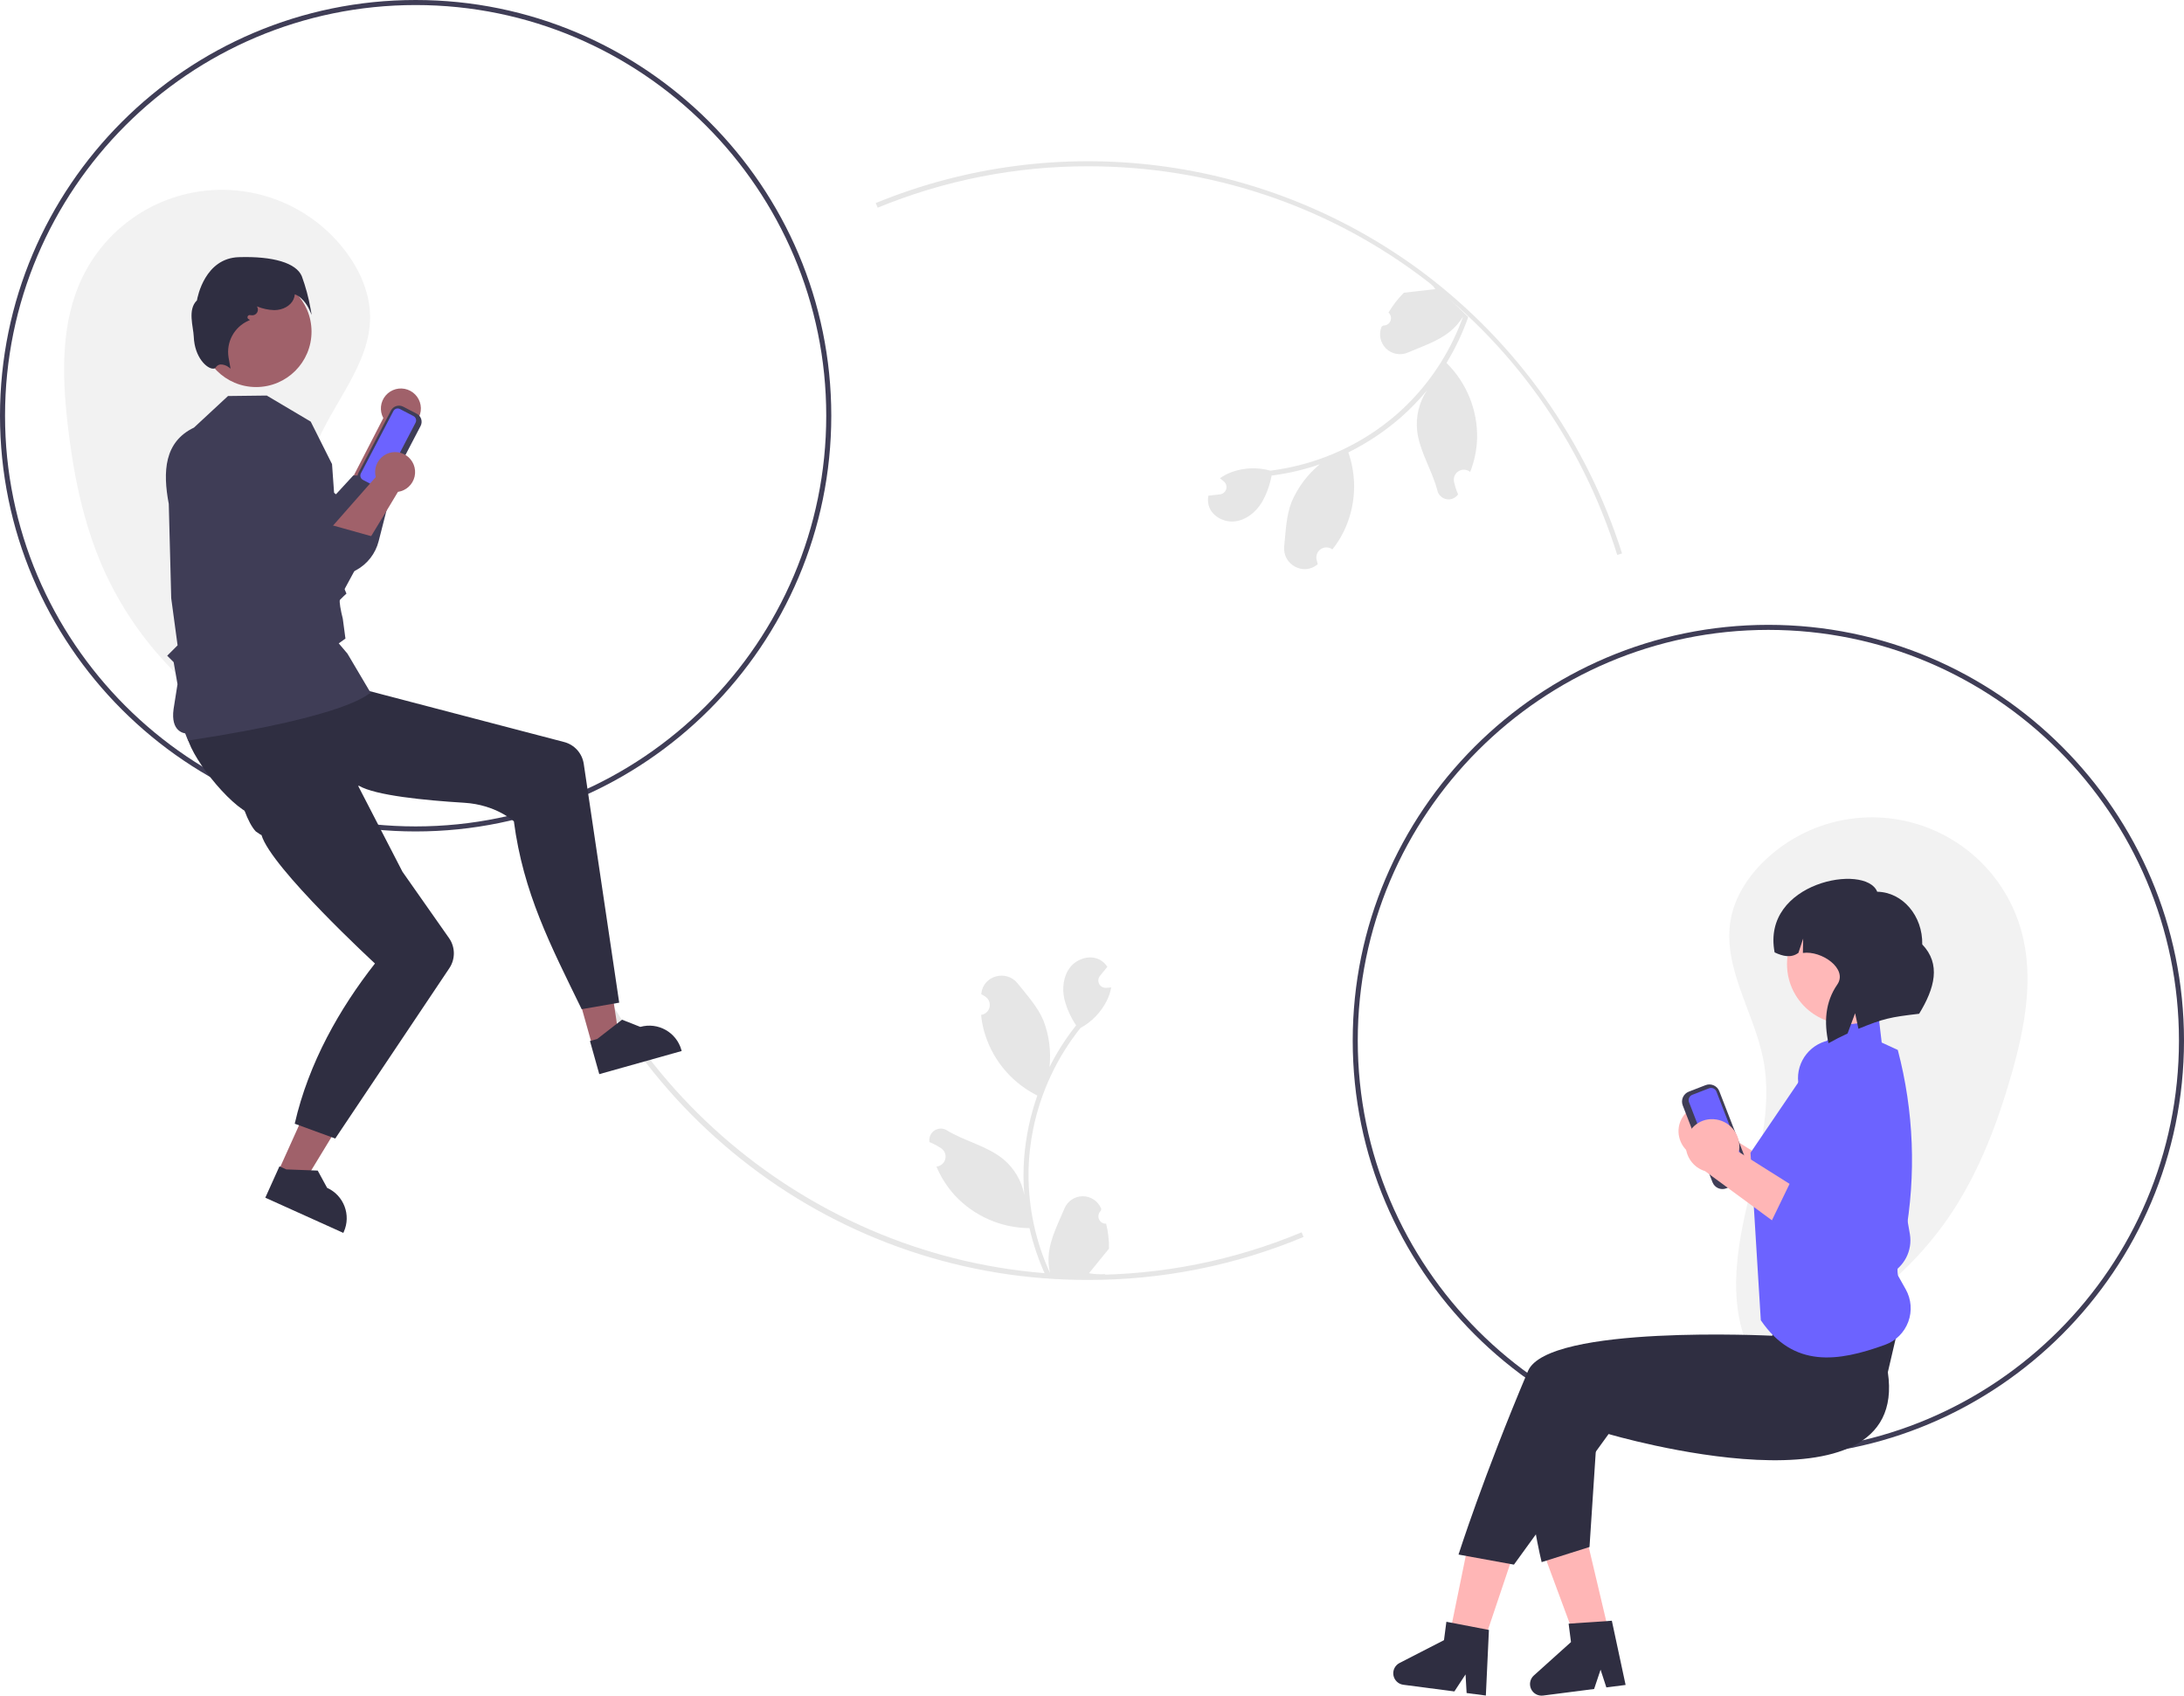
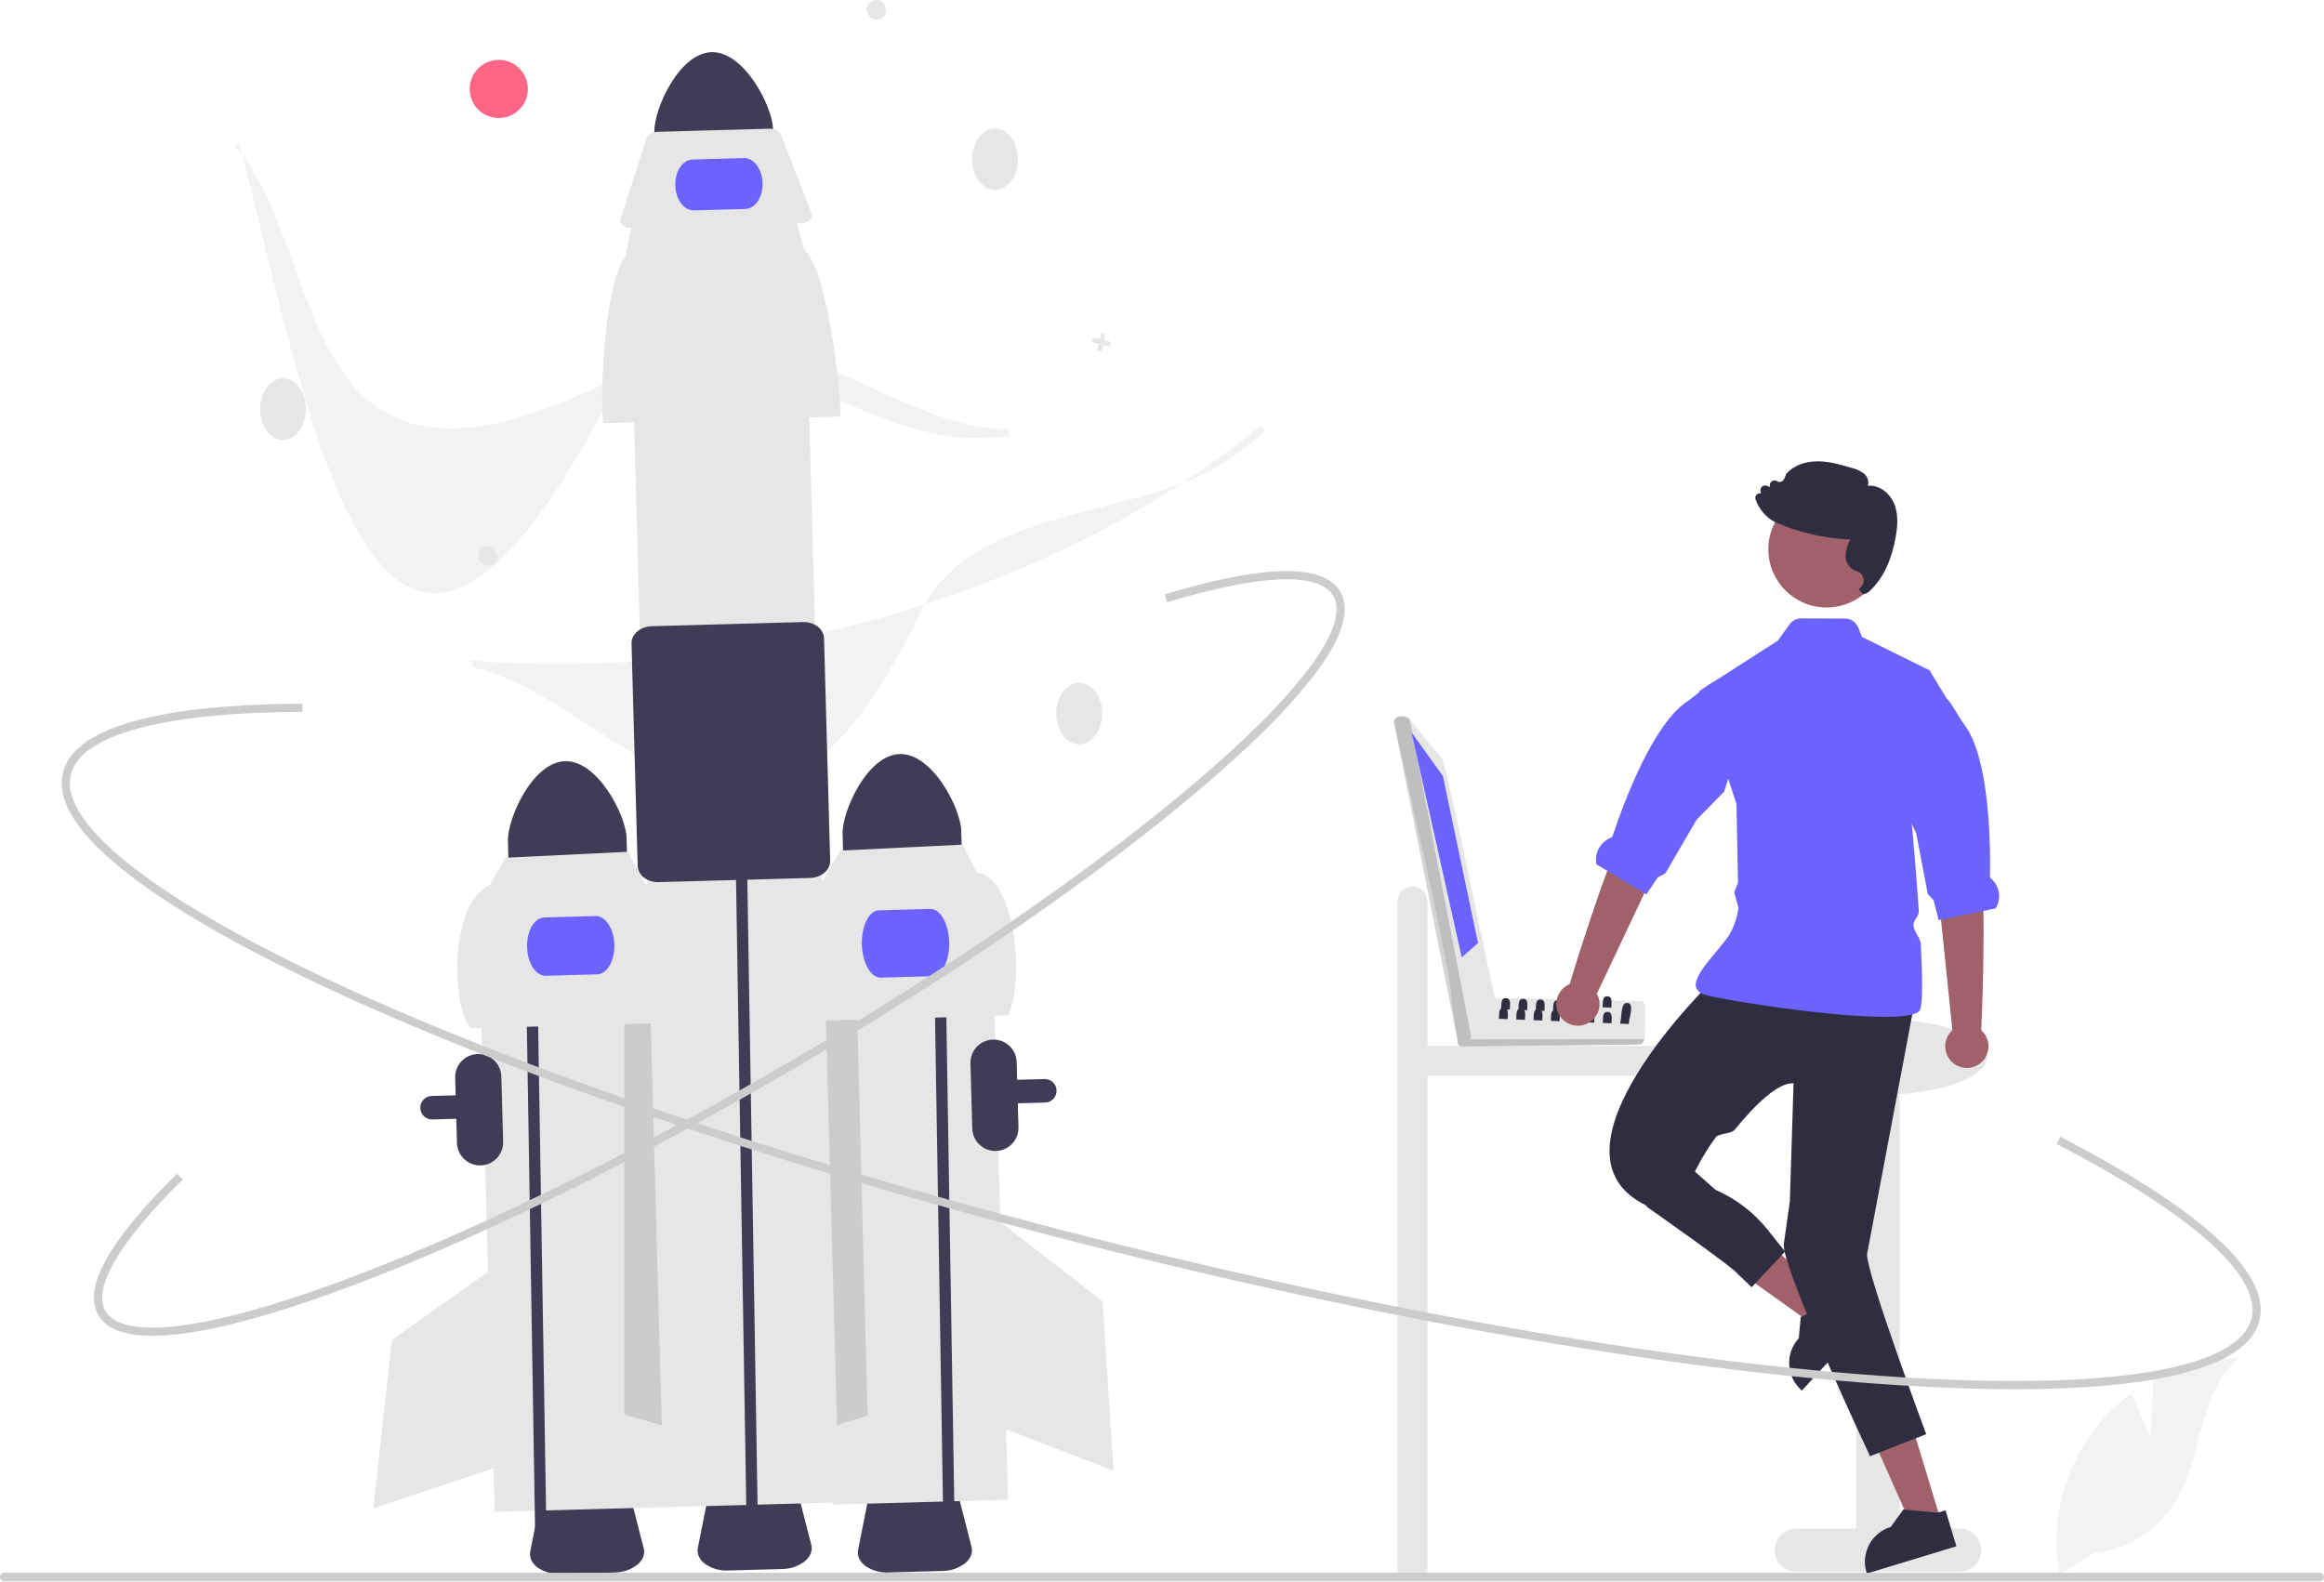
- <svg xmlns="http://www.w3.org/2000/svg" data-name="Layer 1" width="867" height="673.005" viewBox="0 0 867 673.005">
-   <path d="M279.609,409.65a137.199,137.199,0,0,1-72.318-70.942c-7.93-18.131-11.801-37.793-14.006-57.459-2.163-19.294-2.604-39.647,5.699-57.197a61.535,61.535,0,0,1,105.049-10.338c5.45,7.349,9.282,16.167,9.38,25.316.205,19.191-15.226,34.592-21.996,52.551-6.996,18.558-4.474,39.121-3.285,58.918s.435,41.26-11.577,57.041" transform="translate(-166.5 -113.4976)" fill="#f2f2f2" />
-   <path d="M858.426,652.315a137.199,137.199,0,0,0,83.137-57.887c10.843-16.555,17.939-35.295,23.393-54.318,5.35-18.663,9.18-38.657,3.92-57.346a61.535,61.535,0,0,0-101.853-27.714c-6.6,6.337-11.849,14.393-13.471,23.397-3.403,18.888,9.243,36.647,12.923,55.483,3.802,19.465-2.113,39.319-6.588,58.64s-7.311,40.609,1.901,58.173" transform="translate(-166.5 -113.4976)" fill="#f2f2f2" />
-   <path d="M598.5,621.498A219.995,219.995,0,0,1,464.079,576.191a223.646,223.646,0,0,1-78.777-114.596l1.921-.559C414.351,554.336,501.231,619.498,598.5,619.498a218.692,218.692,0,0,0,84.721-16.904l.771,1.846A220.68,220.68,0,0,1,598.5,621.498Z" transform="translate(-166.5 -113.4976)" fill="#e6e6e6" />
-   <path d="M808.506,333.744C779.648,241.484,695.254,179.498,598.5,179.498a218.759,218.759,0,0,0-83.588,16.436l-.761-1.85a222.331,222.331,0,0,1,217.039,27.416A223.906,223.906,0,0,1,810.415,333.147Z" transform="translate(-166.5 -113.4976)" fill="#e6e6e6" />
-   <path d="M868.5,691.498c-90.981,0-165-74.019-165-165s74.019-165,165-165,165,74.019,165,165S959.481,691.498,868.5,691.498Zm0-328c-89.878,0-163,73.122-163,163,0,89.879,73.122,163,163,163s163-73.121,163-163C1031.5,436.619,958.378,363.498,868.5,363.498Z" transform="translate(-166.5 -113.4976)" fill="#3f3d56" />
-   <path d="M331.5,443.498c-90.981,0-165-74.019-165-165s74.019-165,165-165,165,74.019,165,165S422.481,443.498,331.5,443.498Zm0-328c-89.878,0-163,73.122-163,163s73.122,163,163,163,163-73.122,163-163S421.378,115.498,331.5,115.498Z" transform="translate(-166.5 -113.4976)" fill="#3f3d56" />
-   <path d="M318.671,279.425l-14.57,28.298,14.387,8.247s9.87-31.787,10.16-32.993a7.939,7.939,0,1,0-9.976-3.553Z" transform="translate(-166.5 -113.4976)" fill="#a0616a" />
-   <path d="M243.895,283.274c6.5,24.081,29.861,39.375,49.261,57.711a18.197,18.197,0,0,0,23.679-12.76l6.538-25.588-16.618-.444-6.877,7.474L277.625,293.81Z" transform="translate(-166.5 -113.4976)" fill="#3f3d56" />
-   <path d="M843.97,552.136a10.855,10.855,0,0,1,10.138,11.245,10.414,10.414,0,0,1-.234,1.706l32.041,20.186-17.714,7.835L840.49,572.736a10.825,10.825,0,0,1-7.654-10.774,10.359,10.359,0,0,1,10.85-9.845Q843.828,552.125,843.97,552.136Z" transform="translate(-166.5 -113.4976)" fill="#ffb6b6" />
-   <path d="M874.868,576.097,866.927,592.482l31.398,20.205a15.619,15.619,0,0,0,15.183,1.017h0a14.966,14.966,0,0,0,8.3-15.962L911.621,539.577a16.136,16.136,0,0,0-17.716-13.361h0a15.303,15.303,0,0,0-13.549,16.876q.026.237.059.473a15.7,15.7,0,0,0,.321,1.661l11.122,41.365Z" transform="translate(-166.5 -113.4976)" fill="#6c63ff" />
-   <path d="M846.331,582.74l-11.824-30.509a4.227,4.227,0,0,1,2.411-5.463l6.649-2.577a4.227,4.227,0,0,1,5.463,2.411l11.824,30.509a4.227,4.227,0,0,1-2.411,5.463l-6.649,2.577A4.227,4.227,0,0,1,846.331,582.74Z" transform="translate(-166.5 -113.4976)" fill="#3f3d56" />
-   <path d="M838.3,548.022a2.278,2.278,0,0,0-1.299,2.944l11.824,30.509a2.278,2.278,0,0,0,2.944,1.299l6.649-2.577a2.278,2.278,0,0,0,1.299-2.944L847.893,546.745a2.278,2.278,0,0,0-2.944-1.299Z" transform="translate(-166.5 -113.4976)" fill="#6c63ff" />
-   <rect x="872.636" y="601.497" width="44.903" height="44.903" transform="translate(1623.676 1134.4) rotate(-180)" fill="#ffb8b8" />
-   <polygon points="599.649 620.243 582.5 614.473 572.95 661.153 584.57 665.062 599.649 620.243" fill="#ffb6b6" />
-   <polygon points="630.062 611.362 612.454 615.526 629.013 660.202 640.944 657.38 630.062 611.362" fill="#ffb6b6" />
-   <path d="M915.929,658.131c9,60-110.851,24.527-110.851,24.527L767.5,734.498l-22-4s9.899-31.12,27.578-72.839c7.851-18.527,97-14,97-14l1.851-14.527,51-1Z" transform="translate(-166.5 -113.4976)" fill="#2f2e41" />
-   <path d="M801.295,669.786l-32.641.751c5.233,45.007,9.846,62.96,9.846,62.96l19-6Z" transform="translate(-166.5 -113.4976)" fill="#2f2e41" />
-   <path d="M890.277,528.529l9.038-11.618,12.893-.559,1.287,10.927,6.388,2.946a171.329,171.329,0,0,1,2.886,74.227l0,0h0a6.609,6.609,0,0,0-1.88,6.42l.414,1.651-.038.06a9.672,9.672,0,0,0-1.284,7.22h0l3.051,5.421a15.395,15.395,0,0,1-8.194,22.018c-18.753,6.797-36.332,9.329-49.337-9.745l-4.089-66.47Z" transform="translate(-166.5 -113.4976)" fill="#6c63ff" />
-   <circle cx="733.245" cy="382.662" r="23.838" fill="#ffb8b8" />
-   <path d="M911.712,467.423c10.093.194,18.099,9.556,17.88,20.911,7.469,7.794,4.999,17.33-1.242,27.528-11.417,1.325-14.082,1.877-24.094,5.961l-1.319-6.164-2.99,8.027q-3.817,1.76-7.576,3.863c-1.801-8.261-1.354-16.29,3.486-23.284,4.3-6.213-6.165-13.59-13.649-12.547h0l.11-5.707-1.88,5.673c-2.917,2.144-6.144,1.368-9.454-.182v-0C865.62,463.613,907.166,455.986,911.712,467.423Z" transform="translate(-166.5 -113.4976)" fill="#2f2e41" />
-   <path d="M756.352,786.455l-7.64-.998-.421-7.392-4.435,6.757-20.264-2.647a4.594,4.594,0,0,1-1.504-8.642l17.642-9.062.953-7.293,16.888,3.239Z" transform="translate(-166.5 -113.4976)" fill="#2f2e41" />
-   <path d="M811.828,782.247l-7.642.983-2.293-7.04-2.565,7.665-20.269,2.608a4.594,4.594,0,0,1-3.658-7.973L790.149,765.23l-.939-7.294,17.156-1.175Z" transform="translate(-166.5 -113.4976)" fill="#2f2e41" />
-   <path d="M846.845,557.712a10.855,10.855,0,0,1,10.138,11.245,10.414,10.414,0,0,1-.234,1.706l32.041,20.186-17.714,7.835-27.711-20.37a10.825,10.825,0,0,1-7.654-10.774,10.359,10.359,0,0,1,10.85-9.845Q846.703,557.702,846.845,557.712Z" transform="translate(-166.5 -113.4976)" fill="#ffb6b6" />
-   <path d="M877.743,581.674l-7.941,16.385,31.398,20.205a15.619,15.619,0,0,0,15.183,1.017h0a14.966,14.966,0,0,0,8.3-15.962l-10.188-58.164a16.136,16.136,0,0,0-17.716-13.361h0a15.303,15.303,0,0,0-13.549,16.876q.026.237.059.473a15.701,15.701,0,0,0,.321,1.661l11.122,41.365Z" transform="translate(-166.5 -113.4976)" fill="#6c63ff" />
-   <polygon points="110.415 465.016 120.487 469.559 142.805 432.873 127.94 426.167 110.415 465.016" fill="#a0616a" />
-   <path d="M271.82,588.86,302.792,602.832l.177-.392a13.226,13.226,0,0,0-6.616-17.494l-.001-0-3.721-6.844-12.492-.47-2.704-1.22Z" transform="translate(-166.5 -113.4976)" fill="#2f2e41" />
-   <polygon points="235.159 415.125 245.796 412.139 239.34 369.685 223.639 374.093 235.159 415.125" fill="#a0616a" />
-   <path d="M404.399,539.825l32.713-9.184-.116-.414a13.226,13.226,0,0,0-16.307-9.159l-.001 0-7.248-2.856-9.876,7.663-2.856.802Z" transform="translate(-166.5 -113.4976)" fill="#2f2e41" />
-   <path d="M240.658,404.574c.272,7.87,17.01,29.103,25.813,32.148,1.496.518,2.371.803,2.371.803l3.064-.926L309.008,425.373c6.497,3.822,25.877,5.765,41.78,6.737,12.657.771,19.712,7.388,19.712,7.388,3.734,28.398,14.499,49.101,26.913,74.545l14.898-2.591-14.075-94.778a10.558,10.558,0,0,0-7.772-8.663L289.22,381.527s-5.584-1.01-17.36,4.67C252.473,395.551,240.464,398.848,240.658,404.574Z" transform="translate(-166.5 -113.4976)" fill="#2f2e41" />
-   <path d="M260.004,403.051c-3.395,7.105,1.636,33.67,8.036,40.437l1.699,1.155.574.299c3.839,12.986,45.037,50.967,45.037,50.967-13.916,17.728-26.317,39.355-31.851,63.587l16.091,5.88L344.885,497.759a10.558,10.558,0,0,0-.131-11.942l-18.478-26.321-30.11-58.323C274.652,400.509,262.478,397.883,260.004,403.051Z" transform="translate(-166.5 -113.4976)" fill="#2f2e41" />
-   <path d="M241.264,407.668c-.05,0-1.229-3.087-1.253-3.094-.401-.112-5.83-.648-4.609-9.635l1.562-9.892-1.525-8.734-2.565-2.565,4.122-4.122L234.47,350.93,233.5,313.498c-2.434-12.858-1.799-24.618,9.994-30.281l13.52-12.54,15.384-.186,17.454,10.347,8.456,16.858,3.28,45.688,2.449,5.714-.21.19c-.016.015-1.648,1.49-2.381,2.301-.355.504.311,4.269,1.134,7.466l1.055,7.892-2.658,1.9,3.456,4.082,9.421,15.925-.564-.14c-.636-.158-6.561,8.735-71.59,18.624C241.399,407.384,241.389,407.668,241.264,407.668Z" transform="translate(-166.5 -113.4976)" fill="#3f3d56" />
-   <path d="M315.727,308.79l-5.383-2.809a3.599,3.599,0,0,1-1.524-4.851l12.889-24.701a3.599,3.599,0,0,1,4.851-1.524l5.383,2.809a3.599,3.599,0,0,1,1.524,4.851l-12.889,24.701A3.599,3.599,0,0,1,315.727,308.79Z" transform="translate(-166.5 -113.4976)" fill="#3f3d56" />
-   <path d="M325.271,275.836a1.94,1.94,0,0,0-2.614.821l-12.889,24.701a1.94,1.94,0,0,0,.821,2.614l5.383,2.809a1.94,1.94,0,0,0,2.614-.821l12.889-24.701a1.94,1.94,0,0,0-.821-2.614Z" transform="translate(-166.5 -113.4976)" fill="#6c63ff" />
-   <circle cx="101.672" cy="131.625" r="21.996" fill="#a0616a" />
-   <path d="M257.354,259.29a5.259,5.259,0,0,0-3.399-1.141,2.735,2.735,0,0,0-1.871,1.243,1.106,1.106,0,0,1-.97.413c-2.347.085-7.35-4.269-7.692-12.67-.163-3.993-2.551-10.749,1.252-14.408.255-1.477,3.224-16.739,16.61-17.16,13.704-.436,22.827,2.317,25.019,7.54h0a75.905,75.905,0,0,1,3.458,12.766l.46,2.585-1.074-2.396c-.02-.045-1.979-4.335-5.611-5.766a6.162,6.162,0,0,1-.525,2.02c-1.185,2.568-4.172,4.244-7.611,4.27a19.645,19.645,0,0,1-6.915-1.487,2.263,2.263,0,0,1-2.135,3.536l-.636-.079a.864.864,0,0,0-.515,1.62l.56.299-.679.329a13.544,13.544,0,0,0-7.846,14.571l.792,4.455Z" transform="translate(-166.5 -113.4976)" fill="#2f2e41" />
-   <path d="M605.61,599.177a2.937,2.937,0,0,1-2.128-5.09l.201-.8q-.04-.096-.08-.192a7.887,7.887,0,0,0-14.548.054c-2.379,5.731-5.409,11.471-6.155,17.53a23.331,23.331,0,0,0,.41,8.024,93.541,93.541,0,0,1-8.509-38.851,90.285,90.285,0,0,1,.56-10.072q.464-4.112,1.287-8.166a94.625,94.625,0,0,1,18.765-40.104,25.182,25.182,0,0,0,10.473-10.866,19.209,19.209,0,0,0,1.747-5.249c-.51.067-1.028.109-1.538.142-.159.008-.326.017-.485.025l-.06.003a2.91,2.91,0,0,1-2.39-4.74q.33-.406.661-.812c.334-.418.677-.828,1.011-1.245a1.448,1.448,0,0,0,.109-.125c.385-.476.769-.945,1.154-1.421a8.414,8.414,0,0,0-2.758-2.666c-3.853-2.257-9.169-.694-11.953,2.792-2.792,3.485-3.318,8.375-2.349,12.73a33.719,33.719,0,0,0,4.664,10.398c-.209.268-.426.527-.635.794a95.236,95.236,0,0,0-9.94,15.748,39.591,39.591,0,0,0-2.364-18.389c-2.262-5.458-6.503-10.054-10.237-14.772-4.485-5.667-13.683-3.194-14.473,3.99q-.011.104-.022.209.832.469,1.629.996a3.984,3.984,0,0,1-1.606,7.249l-.081.013a39.636,39.636,0,0,0,1.045,5.926,40.81,40.81,0,0,0,20.32,25.577c.326.167.644.334.97.493a97.207,97.207,0,0,0-5.232,24.624,92.197,92.197,0,0,0,.067,14.887l-.025-.176a24.363,24.363,0,0,0-8.317-14.067c-6.4-5.258-15.443-7.194-22.347-11.42a4.572,4.572,0,0,0-7.003,4.448q.014.092.028.185a26.761,26.761,0,0,1,3.001,1.446q.832.469,1.629.996a3.984,3.984,0,0,1-1.606,7.249l-.081.012c-.058.008-.109.017-.167.025a39.671,39.671,0,0,0,7.297,11.426,40.846,40.846,0,0,0,29.623,12.998h.008a97.18,97.18,0,0,0,6.528,19.058h23.32c.084-.259.159-.527.234-.786a26.496,26.496,0,0,1-6.453-.384c1.73-2.123,3.46-4.263,5.191-6.386a1.446,1.446,0,0,0,.109-.125c.878-1.087,1.764-2.165,2.641-3.251l0-.001a38.811,38.811,0,0,0-1.137-9.887Z" transform="translate(-166.5 -113.4976)" fill="#e6e6e6" />
-   <path d="M717.709,237.565a2.937,2.937,0,0,1-2.029,5.131l-.703.432q-.039.097-.077.193a7.887,7.887,0,0,0,10.456,10.115c5.704-2.443,11.88-4.44,16.643-8.258a23.331,23.331,0,0,0,5.307-6.032,93.541,93.541,0,0,1-21.023,33.761,90.285,90.285,0,0,1-7.431,6.822q-3.203,2.621-6.622,4.95a94.625,94.625,0,0,1-41.43,15.623,25.182,25.182,0,0,0-15.084.472,19.209,19.209,0,0,0-4.915,2.54c.412.308.812.64,1.201.972.12.105.245.216.365.32l.045.04a2.91,2.91,0,0,1-1.597,5.063q-.52.061-1.04.121c-.531.066-1.062.12-1.594.186a1.447,1.447,0,0,0-.165.014c-.608.073-1.21.14-1.818.212a8.414,8.414,0,0,0,.114,3.835c1.184,4.306,6.082,6.897,10.508,6.343,4.432-.548,8.222-3.682,10.567-7.477a33.719,33.719,0,0,0,3.917-10.702c.336-.046.673-.08,1.009-.125a95.236,95.236,0,0,0,18.11-4.34,39.591,39.591,0,0,0-11.142,14.819c-2.189,5.488-2.361,11.739-2.979,17.724-.743,7.189,7.57,11.838,13.15,7.244q.081-.067.162-.134-.268-.917-.471-1.85a3.984,3.984,0,0,1,6.21-4.071l.067.048a39.637,39.637,0,0,0,3.388-4.973,40.81,40.81,0,0,0,3.3-32.499c-.117-.347-.228-.689-.35-1.03a97.208,97.208,0,0,0,20.934-13.982A92.198,92.198,0,0,0,733.035,268.364l-.105.143a24.363,24.363,0,0,0-3.863,15.879c.914,8.232,6.038,15.93,8.033,23.776a4.572,4.572,0,0,0,8.119,1.702q.054-.076.109-.152a26.76,26.76,0,0,1-1.14-3.13q-.268-.917-.471-1.85a3.984,3.984,0,0,1,6.21-4.071l.067.048c.048.035.09.064.137.099a39.67,39.67,0,0,0,2.749-13.276,40.846,40.846,0,0,0-12.142-29.984l-.006-.006a97.18,97.18,0,0,0,8.627-18.204l-16.7-16.277c-.241.127-.481.266-.716.399a26.496,26.496,0,0,1,4.353,4.779c-2.721.313-5.454.638-8.174.95a1.449,1.449,0,0,0-.165.014c-1.387.166-2.774.319-4.161.485l-.001.001a38.812,38.812,0,0,0-6.086,7.874Z" transform="translate(-166.5 -113.4976)" fill="#e6e6e6" />
-   <path d="M315.663,302.841l-21.03,23.893,11.942,11.506s17.321-28.422,17.897-29.521a7.939,7.939,0,1,0-8.809-5.878Z" transform="translate(-166.5 -113.4976)" fill="#a0616a" />
-   <path d="M242.205,288.345c.433,24.938,19.361,45.466,33.706,67.978a18.197,18.197,0,0,0,26.076-6.603L314.565,326.499l-16.009-4.482-8.492,5.572-17.716-20.803Z" transform="translate(-166.5 -113.4976)" fill="#3f3d56" />
+ <svg xmlns="http://www.w3.org/2000/svg" data-name="Layer 1" width="855.157" height="581.907" viewBox="0 0 855.157 581.907">
+   <path d="M696.927,503.797a5.5,5.5,0,0,1,5.5,5.5v53.206h105.5a5.5,5.5,0,0,1,0,11h-105.5v184h-11V509.297A5.5,5.5,0,0,1,696.927,503.797Z" transform="translate(-177.1854 -177.5591)" fill="#e6e6e6" />
+   <path d="M403.333,756.253l-19.832.548a13.812,13.812,0,0,1-8.486-2.379c-2.154-1.602-3.142-3.768-2.708-5.943l3.903-19.613c.735-3.7,5.27-6.497,10.78-6.649l10.952-.302c5.51-.152,10.192,2.39,11.13,6.044l4.979,19.368c.552,2.148-.314,4.365-2.376,6.083A13.812,13.812,0,0,1,403.333,756.253Z" transform="translate(-177.1854 -177.5591)" fill="#3f3d56" />
+   <path d="M523.963,755.693l-19.832.548a13.812,13.812,0,0,1-8.486-2.379c-2.154-1.602-3.142-3.768-2.708-5.943l3.903-19.613c.735-3.7,5.27-6.497,10.78-6.649l10.952-.302c5.51-.152,10.192,2.39,11.13,6.044l4.979,19.368c.552,2.148-.314,4.365-2.376,6.083A13.812,13.812,0,0,1,523.963,755.693Z" transform="translate(-177.1854 -177.5591)" fill="#3f3d56" />
+   <path d="M334.467,589.188a4.331,4.331,0,0,1,1.595-8.308L561.53,574.655a4.33,4.33,0,0,1,4.449,4.208l0,0a4.336,4.336,0,0,1-4.209,4.448l-0-0-225.468,6.226A4.307,4.307,0,0,1,334.467,589.188Z" transform="translate(-177.1854 -177.5591)" fill="#3f3d56" />
+   <rect x="356.219" y="515.396" width="64.474" height="217.68" transform="translate(-194.2683 -166.5985) rotate(-1.58175)" fill="#e6e6e6" />
+   <polygon points="242.126 333.079 229.737 366.828 229.748 520.587 244.844 524.916 242.126 333.079" fill="#ccc" />
+   <path d="M385.116,457.681c-12.057.342-21.257,21.209-21.036,29.352l.407,14.742,43.659-1.206-.407-14.742C407.511,477.685,397.174,457.357,385.116,457.681Z" transform="translate(-177.1854 -177.5591)" fill="#3f3d56" />
+   <path d="M354.063,606.44a8.51,8.51,0,0,1-8.731-8.262l-.662-23.991a8.5,8.5,0,1,1,16.994-.469l.662,23.991A8.51,8.51,0,0,1,354.063,606.44Z" transform="translate(-177.1854 -177.5591)" fill="#3f3d56" />
+   <polyline points="193.233 339.284 192.928 323.429 197.086 323.326 197.391 339.13 201.16 569.476 197.001 569.591" fill="#3f3d56" />
+   <path d="M425.067,553.92l-74.739,2.064c-7.139-8.705-7.787-45.793,7.111-52.851l5.842-9.92,45.043-2.199,5.264,10.445C420.999,507.764,424.82,544.62,425.067,553.92Z" transform="translate(-177.1854 -177.5591)" fill="#e6e6e6" />
+   <path d="M396.936,536.132l-18.9.522c-3.647.101-6.748-4.631-6.911-10.546s2.672-10.811,6.319-10.912l18.9-.522c3.647-.101,6.748,4.631,6.911,10.546S400.583,536.032,396.936,536.132Z" transform="translate(-177.1854 -177.5591)" fill="#6c63ff" />
+   <polygon points="183.151 465.568 144.192 493.088 137.386 555.138 182.834 539.953 183.151 465.568" fill="#e6e6e6" />
+   <rect x="480.63" y="512.731" width="64.474" height="217.68" transform="translate(-194.1474 -163.1654) rotate(-1.58175)" fill="#e6e6e6" />
+   <polygon points="301.996 333.806 315.257 367.222 319.236 520.93 304.257 525.649 301.996 333.806" fill="#ccc" />
+   <ellipse cx="397.132" cy="262.584" rx="8.447" ry="11.327" fill="#e6e6e6" />
+   <path d="M508.269,455.051c-12.057.342-21.257,21.209-21.036,29.352l.407,14.742,43.659-1.206L530.892,483.197C530.663,475.054,520.326,454.727,508.269,455.051Z" transform="translate(-177.1854 -177.5591)" fill="#3f3d56" />
+   <polyline points="343.567 344.247 343.262 328.392 347.42 328.288 347.725 344.093 351.494 574.439 347.335 574.554" fill="#3f3d56" />
+   <path d="M548.219,551.29l-74.739,2.064c-1.303-7.877.383-44.633,7.111-52.851l5.842-9.92,45.043-2.199,5.264,10.445C550.039,499.912,554.691,536.032,548.219,551.29Z" transform="translate(-177.1854 -177.5591)" fill="#e6e6e6" />
+   <path d="M520.18,536.813l-18.9.522c-3.647.101-6.768-5.374-6.957-12.202s2.626-12.466,6.273-12.567l18.9-.522c3.647-.101,6.768,5.374,6.957,12.202S523.827,536.712,520.18,536.813Z" transform="translate(-177.1854 -177.5591)" fill="#6c63ff" />
+   <polygon points="368.086 449.662 405.749 478.93 409.715 541.227 365.009 523.983 368.086 449.662" fill="#e6e6e6" />
+   <path d="M534.754,338.68c-40.413,0-86.857-44.846-127.949-23.539-124.415,64.514-107.289-43.44-143.032-83.589l1.173-2.354c27.059,103.218,51.543,267.692,142.399,83.205,22.759-46.214,97.455,25.22,141.423,23.113l.076,2.829Q541.88,338.681,534.754,338.68Z" transform="translate(-177.1854 -177.5591)" fill="#f2f2f2" />
+   <path d="M631.751,345.026c-32.216,24.4-96.316,16.691-116.208,58.487-60.228,126.545-111.754,30.148-164.488,19.724l-.486-2.585c52.79,4.378,109.414-2.415,163.751-19.648,49.104-15.571,92.915-38.736,126.692-66.962l1.769,2.209Q637.432,340.725,631.751,345.026Z" transform="translate(-177.1854 -177.5591)" fill="#f2f2f2" />
+   <ellipse cx="104.132" cy="150.584" rx="8.447" ry="11.327" fill="#e6e6e6" />
+   <ellipse cx="366.132" cy="58.584" rx="8.447" ry="11.327" fill="#e6e6e6" />
+   <path d="M358.656,385.188c-3.862,2.573-7.815-3.551-3.878-6.01C358.639,376.605,362.592,382.729,358.656,385.188Z" transform="translate(-177.1854 -177.5591)" fill="#e6e6e6" />
+   <path d="M501.656,184.188c-3.862,2.573-7.815-3.551-3.878-6.01C501.639,175.605,505.592,181.729,501.656,184.188Z" transform="translate(-177.1854 -177.5591)" fill="#e6e6e6" />
+   <polygon points="408.749 125.801 406.292 125.262 406.83 122.804 405.192 122.445 404.653 124.903 402.196 124.365 401.837 126.003 404.294 126.542 403.756 128.999 405.394 129.358 405.933 126.9 408.39 127.439 408.749 125.801" fill="#e6e6e6" />
+   <circle cx="183.535" cy="32.737" r="10.702" fill="#ff6584" />
+   <path d="M439.001,196.75c-12.057.342-21.257,21.209-21.036,29.352l.407,14.742,43.659-1.206-.407-14.742C461.396,216.753,451.059,196.426,439.001,196.75Z" transform="translate(-177.1854 -177.5591)" fill="#3f3d56" />
+   <path d="M464.998,754.968l-19.832.548a13.812,13.812,0,0,1-8.486-2.379c-2.154-1.602-3.142-3.768-2.708-5.943l3.903-19.613c.736-3.7,5.27-6.497,10.78-6.649l10.952-.302c5.51-.152,10.192,2.39,11.13,6.044l4.979,19.368c.552,2.148-.314,4.365-2.376,6.083A13.812,13.812,0,0,1,464.998,754.968Z" transform="translate(-177.1854 -177.5591)" fill="#3f3d56" />
+   <rect x="415.453" y="291.401" width="64.474" height="440.016" transform="translate(-191.1314 -165.0065) rotate(-1.58175)" fill="#e6e6e6" />
+   <polyline points="270.868 325.949 270.563 310.094 274.721 309.991 275.026 325.795 278.795 556.141 274.636 556.256" fill="#3f3d56" />
+   <path d="M486.531,330.851,399.205,333.262c-1.523-9.203.447-52.15,8.308-61.752l2.154-11.462,60.297-1.665,3.155,11.171C481.778,276.922,486.242,319.985,486.531,330.851Z" transform="translate(-177.1854 -177.5591)" fill="#e6e6e6" />
+   <path d="M471.87,259.735l-62.223,1.718c-2.297.063-4.193-1.142-4.236-2.693a1.952,1.952,0,0,1,.097-.658l9.665-29.775c.414-1.275,2.061-2.211,3.984-2.264l41.264-1.139c1.923-.053,3.619.791,4.103,2.041l11.293,29.196c.578,1.493-.756,3.047-2.98,3.471A6.081,6.081,0,0,1,471.87,259.735Z" transform="translate(-177.1854 -177.5591)" fill="#e6e6e6" />
+   <path d="M415.786,501.486a7.626,7.626,0,0,1-1.581-.915,5.604,5.604,0,0,1-2.379-4.321l-2.261-81.878c-.093-3.389,3.225-6.241,7.398-6.356l55.703-1.538c4.173-.116,7.643,2.549,7.737,5.938l2.261,81.878a5.603,5.603,0,0,1-2.137,4.446,8.506,8.506,0,0,1-5.261,1.91l-55.702,1.538A8.92,8.92,0,0,1,415.786,501.486Z" transform="translate(-177.1854 -177.5591)" fill="#3f3d56" />
+   <path d="M451.438,254.466l-18.9.522c-3.647.101-6.731-4.02-6.874-9.184s2.709-9.449,6.356-9.55l18.9-.522c3.647-.101,6.731,4.02,6.874,9.184S455.085,254.365,451.438,254.466Z" transform="translate(-177.1854 -177.5591)" fill="#6c63ff" />
+   <path d="M898.194,740.087h-22V580.21c18.402-1.32,32.233-6.955,32.233-13.707,0-7.732-18.132-14-40.5-14s-40.5,6.268-40.5,14c0,6.818,14.1,12.494,32.767,13.742V740.087h-22a8,8,0,0,0,0,16h60a8,8,0,0,0,0-16Z" transform="translate(-177.1854 -177.5591)" fill="#e6e6e6" />
+   <polygon points="676.847 481.363 669.62 489.238 635.806 465.112 646.471 453.489 676.847 481.363" fill="#a0616a" />
+   <path d="M835.554,679.707a13.322,13.322,0,0,0,4.336,9.307l.318.296,9.478-10.329,13.821-15.064-10.203-9.367-1.842,2.012-.192.207-9.182,4.343-1.946.925-.333.155-.732,7.865v.007A13.283,13.283,0,0,0,835.554,679.707Z" transform="translate(-177.1854 -177.5591)" fill="#2f2e41" />
+   <polygon points="714.287 559.924 704.06 563.031 687.21 525.063 702.304 520.478 714.287 559.924" fill="#a0616a" />
+   <path d="M863.987,756.202l.126.422,32.976-10.018-4.025-13.251-2.604.792-.274.081-12.26-1.125-.363-.03-4.639,6.4a13.413,13.413,0,0,0-8.938,16.728Z" transform="translate(-177.1854 -177.5591)" fill="#2f2e41" />
+   <path id="ad16ec3e-8c70-4d69-a6df-f9bf45b483f6-23" data-name="Path 17" d="M807.142,538.687s-65.294,63.042-24.016,82.556h12.758a84.503,84.503,0,0,1,12.611-25.108c1.205-1.577,5.721-1.257,6.975-2.794,7.657-9.387,15.958-17.448,21.691-17.128l-1.372,43.558L833.571,635.308c-1.165,8.032,31.727,78.161,31.727,78.161L885.972,705.344s-21.54-57.762-21.792-66.089L881.442,547.693Z" transform="translate(-177.1854 -177.5591)" fill="#2f2e41" />
+   <path d="M801.698,541.796a3.89,3.89,0,0,0,1.273,1.154,8.99,8.99,0,0,0,2.671.991c14.701,3.337,62.726,10.255,75.192,6.955,1.532-.4,2.53-.962,2.856-1.702,1.043-2.338.91-12.215.296-24.142-.111-2.234-2.575-4.654-2.723-6.992-.104-1.753,2.109-3.403,1.99-5.186-.814-12.06-1.864-24.349-2.567-32.118-.444-4.994-.747-8.116-.747-8.116l7.584-47.817-.355-.585-.4-.2-24.453-12.104-1.332-3.403a5.267,5.267,0,0,0-4.876-3.337l-16.107-.067a5.249,5.249,0,0,0-4.284,2.175l-4.365,6.045-28.855,18.497.111.34,13.54,41.203.067,3.211v.007l.503,25.821-1.398,3.5,1.576,5.741s-.725,6.711-4.609,11.697c-3.522,4.528-8.005,9.248-10.033,13.081v.007C801.128,538.571,800.751,540.405,801.698,541.796Z" transform="translate(-177.1854 -177.5591)" fill="#6c63ff" />
+   <path id="ef5568b9-6037-4ec0-9cfc-fa22633e4b80-24" data-name="Path 18" d="M779.991,617.498l3.49,4.41s32.098,22.456,33.2,24.555l5.073,4.8,12.274-13.12-6.383-8a50.107,50.107,0,0,0-19.221-14.716h0l-9.782-8.679Z" transform="translate(-177.1854 -177.5591)" fill="#2f2e41" />
+   <path d="M895.61,556.69l-5.845-56.578L888.222,476.827l16.36-2.958s-.648,16.65,1.495,26.044c2.115,9.27.281,55.535.15,56.773a7.96,7.96,0,1,1-10.617.005Z" transform="translate(-177.1854 -177.5591)" fill="#a0616a" />
+   <path d="M876.128,471.006l4.558,9.751,1.591,3.396,4.284,22.433,2.138,2.271,1.842,7.332.866-.178,15.611-3.233,4.55-.94A8.65,8.65,0,0,0,909.999,501.015c-.311-.281-.57-.555-.562-.814.259-15.604-.695-44.096-9.315-55.823-2.738-3.722-4.38-7.428-6.77-10.018-.007-.007-.007-.015-.015-.015l-5.815-9.522-.355-.585-.4-.2Z" transform="translate(-177.1854 -177.5591)" fill="#6c63ff" />
+   <circle id="af7fa85c-211d-4c02-a612-cf38cfa53f1c" data-name="Ellipse 5" cx="672.128" cy="202.131" r="21.431" fill="#a0616a" />
+   <path d="M874.761,375.079c.628-3.601,1.117-8.27-.681-12.42-1.519-3.493-5.32-6.768-9.545-6.326a4.399,4.399,0,0,0-1.373-4.399,11.555,11.555,0,0,0-4.688-2.204c-3.971-1.167-8.084-2.377-12.332-2.4-4.767-.026-8.99,1.607-11.58,4.486l-.063.093-.776,1.854a1.868,1.868,0,0,1-1.149,1.057,1.836,1.836,0,0,1-1.553-.19,1.695,1.695,0,0,0-2.581,1.366l-.041.791-1.112-.443a1.69,1.69,0,0,0-2.299,1.851l.148.941a1.811,1.811,0,0,0-1.38.311,1.655,1.655,0,0,0-.589,1.86,15.398,15.398,0,0,0,4.284,6.4,12.802,12.802,0,0,0,2.908,1.977q.329.166.685.315a76.252,76.252,0,0,0,26.963,6.108,15.654,15.654,0,0,0-1.674,5.372,5.875,5.875,0,0,0,2.514,5.541,7.399,7.399,0,0,0,1.204.552,7.941,7.941,0,0,1,1.155.534,3.598,3.598,0,0,1-.148,6.243s1.595,1.947,1.85,1.914a4.982,4.982,0,0,0,2.625-1.553C870.173,390.202,873.278,383.602,874.761,375.079Z" transform="translate(-177.1854 -177.5591)" fill="#2f2e41" />
+   <path d="M968.583,706.352l.931-20.943a67.64,67.64,0,0,1,31.55-7.986c-15.153,12.389-13.259,36.269-23.532,52.929a40.686,40.686,0,0,1-29.835,18.801l-12.68,7.764a68.176,68.176,0,0,1,14.37-55.246A65.854,65.854,0,0,1,961.489,690.425C964.526,698.433,968.583,706.352,968.583,706.352Z" transform="translate(-177.1854 -177.5591)" fill="#f2f2f2" />
+   <path d="M1032.342,757.913a1.549,1.549,0,0,1-1.553,1.553H178.739a1.553,1.553,0,0,1,0-3.106h852.05A1.549,1.549,0,0,1,1032.342,757.913Z" transform="translate(-177.1854 -177.5591)" fill="#ccc" />
+   <path d="M543.683,601.125a8.51,8.51,0,0,1-8.731-8.262l-.662-23.991a8.5,8.5,0,0,1,16.994-.469l.662,23.991A8.51,8.51,0,0,1,543.683,601.125Z" transform="translate(-177.1854 -177.5591)" fill="#3f3d56" />
+   <path d="M918.54,688.807q-19.368,0-42.457-1.464c-79.614-5.056-182.738-22.633-290.376-49.492-107.638-26.859-206.93-59.794-279.585-92.734-35.393-16.047-62.556-31.236-80.735-45.147-19.247-14.727-27.666-27.564-25.024-38.153,5.148-20.629,50.731-25.142,88.064-25.295l.013,3c-51.268.21-81.514,8.387-85.166,23.022-4.652,18.64,33.287,47.741,104.087,79.841,72.496,32.868,171.605,65.739,279.073,92.557,107.467,26.816,210.401,44.363,289.84,49.408,77.579,4.928,124.743-2.938,129.395-21.578,3.862-15.477-21.598-38.275-71.689-64.198l1.379-2.664c36.397,18.836,78.646,45.852,73.222,67.589-2.643,10.589-16.105,17.965-40.015,21.923C954.935,687.676,938.194,688.807,918.54,688.807Z" transform="translate(-177.1854 -177.5591)" fill="#ccc" />
+   <path d="M233.244,669.154c-10.246,0-16.907-2.546-19.855-7.607-5.814-9.98,3.923-27.493,28.941-52.051l2.102,2.141c-23.239,22.812-33.343,40.001-28.451,48.4,3.096,5.312,12.309,7.217,26.648,5.504,14.235-1.699,33.101-6.765,56.072-15.055,47.291-17.067,106.623-45.856,167.065-81.064,60.44-35.207,114.75-72.616,152.927-105.335,7.333-6.286,13.987-12.333,19.779-17.971a196.96,196.96,0,0,0,20.976-23.377c8.563-11.627,11.453-20.581,8.358-25.895-5.17-8.875-26.888-8.04-61.156,2.353l-.87-2.871c36.766-11.149,58.507-11.483,64.619-.992,3.797,6.519.926,16.337-8.534,29.184a199.923,199.923,0,0,1-21.299,23.748c-5.837,5.683-12.539,11.772-19.92,18.1-38.31,32.833-92.777,70.354-153.369,105.649-60.594,35.297-120.1,64.168-167.556,81.295-23.185,8.367-42.273,13.485-56.735,15.211A82.698,82.698,0,0,1,233.244,669.154Z" transform="translate(-177.1854 -177.5591)" fill="#ccc" />
+   <path d="M780.787,545.982c-7.414-.148-47.24-1.291-53.771-1.01-.369-1.293-12.75,14.573-13.051,14.671a1.808,1.808,0,0,0,.605,2.908c.728.442,64.932-.746,65.71-.591a1.786,1.786,0,0,0,1.594-1.038l.429-.961c.045-1.644.583-10.048.1-11.485A1.778,1.778,0,0,0,780.787,545.982Z" transform="translate(-177.1854 -177.5591)" fill="#e6e6e6" />
+   <path d="M782.303,559.959c-.377.905-.859,2.043-2.023,2.001l-65.032.73a1.794,1.794,0,0,1-1.565-2.633Z" transform="translate(-177.1854 -177.5591)" opacity="0.17" style="isolation:isolate" />
+   <path d="M727.32,544.777c-.7-1.211-18.086-87.238-19.537-87.958l-11.87-14.521-1.061-.798c-1.475-.81-5.014-.262-4.696,1.991h0c2.789,13.37,20.726,89.518,21.119,101.39l2.159,15.124a1.863,1.863,0,0,0,2.3,1.53,3.583,3.583,0,0,0,2.877-2.079C718.773,558.923,728.133,545.087,727.32,544.777Z" transform="translate(-177.1854 -177.5591)" fill="#e6e6e6" />
+   <path d="M695.91,442.299l22.703,117.161c-.759,1.922-4.312,3.268-5.139.747-.014-.003-23.291-116.644-23.315-116.713C689.911,440.687,694.55,440.598,695.91,442.299Z" transform="translate(-177.1854 -177.5591)" opacity="0.17" style="isolation:isolate" />
+   <polygon points="519.409 269.531 530.939 285.603 543.881 347.068 537.865 352.316 519.409 269.531" fill="#6c63ff" />
+   <path d="M773.344,554.269l3.19.13a12.539,12.539,0,0,1,.46-2.76c.48-2.28.91-4.99-1.08-4.98-1.35-.13-1.81,1.58-2.05,3.44A26.318,26.318,0,0,1,773.344,554.269Z" transform="translate(-177.1854 -177.5591)" fill="#2f2e41" />
+   <path d="M755.044,549.979l2.15.08,1.04.04c-.02-1.14.51-3.49-.78-4.07a1.6,1.6,0,0,0-.65-.13c-1.21-.07-1.57.85-1.68,1.91-.07.64-.04,1.32-.06,1.85C755.064,549.769,755.054,549.879,755.044,549.979Z" transform="translate(-177.1854 -177.5591)" fill="#2f2e41" />
+   <path d="M748.674,549.719l2.16.09,1.03.04c-.02-1.31.67-4.17-1.43-4.21-1.94-.11-1.69,2.36-1.74,3.76C748.694,549.509,748.684,549.619,748.674,549.719Z" transform="translate(-177.1854 -177.5591)" fill="#2f2e41" />
+   <path d="M742.304,549.469l2.15.08,1.04.04c-.02-1.3.67-4.16-1.43-4.2-1.94-.12-1.69,2.35-1.74,3.76C742.324,549.259,742.314,549.369,742.304,549.469Z" transform="translate(-177.1854 -177.5591)" fill="#2f2e41" />
+   <path d="M735.934,549.209l2.16.09,1.03.04c-.02-1.31.67-4.16-1.43-4.21-1.94-.11-1.69,2.36-1.74,3.76C735.954,548.999,735.944,549.109,735.934,549.209Z" transform="translate(-177.1854 -177.5591)" fill="#2f2e41" />
+   <path d="M729.564,548.959l2.15.08,1.04.04c-.02-1.2.56-3.71-.98-4.14h-.01a1.464,1.464,0,0,0-.44-.06,1.506,1.506,0,0,0-.54.05h-.01c-1.34.35-1.15,2.45-1.19,3.71C729.584,548.749,729.574,548.859,729.564,548.959Z" transform="translate(-177.1854 -177.5591)" fill="#2f2e41" />
+   <path d="M766.914,548.279l3.19.13c0-.12,0-.25.01-.4a13.33,13.33,0,0,0,.04-2.29c-.11-.84-.47-1.5-1.48-1.52-1.03-.06-1.44.6-1.6,1.45a3.116,3.116,0,0,0-.08.44v.01C766.914,546.879,766.964,547.719,766.914,548.279Z" transform="translate(-177.1854 -177.5591)" fill="#2f2e41" />
+   <path d="M760.544,548.019l3.19.13a23.28,23.28,0,0,0,.06-2.58c-.09-.88-.44-1.6-1.49-1.62-1.06-.07-1.47.65-1.63,1.54C760.524,546.349,760.604,547.379,760.544,548.019Z" transform="translate(-177.1854 -177.5591)" fill="#2f2e41" />
+   <path d="M754.174,547.769l.95.04,2.24.09c-.01-.48.08-1.18.09-1.87a4.233,4.233,0,0,0-.02-.62c-.08-.93-.41-1.7-1.5-1.72-1.11-.06-1.5.71-1.64,1.65C754.154,546.179,754.234,547.149,754.174,547.769Z" transform="translate(-177.1854 -177.5591)" fill="#2f2e41" />
+   <path d="M766.974,554.019l3.19.12c-.01-1.3.67-4.16-1.43-4.2C766.634,549.809,767.094,552.709,766.974,554.019Z" transform="translate(-177.1854 -177.5591)" fill="#2f2e41" />
+   <path d="M760.604,553.759l3.19.13c-.01-1.31.67-4.17-1.43-4.21C760.264,549.559,760.724,552.459,760.604,553.759Z" transform="translate(-177.1854 -177.5591)" fill="#2f2e41" />
+   <path d="M754.234,553.509l3.19.12c-.01-.93.34-2.65-.23-3.57a1.32,1.32,0,0,0-1.2-.63,1.406,1.406,0,0,0-.93.23C754.044,550.329,754.334,552.449,754.234,553.509Z" transform="translate(-177.1854 -177.5591)" fill="#2f2e41" />
+   <path d="M747.864,553.249l3.19.13c-.01-.93.33-2.64-.22-3.57a1.323,1.323,0,0,0-1.21-.64,1.389,1.389,0,0,0-.93.23C747.674,550.089,747.964,552.199,747.864,553.249Z" transform="translate(-177.1854 -177.5591)" fill="#2f2e41" />
+   <path d="M741.494,552.999l3.19.12c-.01-.93.34-2.65-.23-3.57a1.319,1.319,0,0,0-1.2-.63,1.405,1.405,0,0,0-.93.23C741.304,549.819,741.594,551.939,741.494,552.999Z" transform="translate(-177.1854 -177.5591)" fill="#2f2e41" />
+   <path d="M735.124,552.739l3.19.13c-.01-.93.33-2.64-.22-3.57a1.312,1.312,0,0,0-1.21-.64,1.389,1.389,0,0,0-.93.23C734.934,549.579,735.224,551.689,735.124,552.739Z" transform="translate(-177.1854 -177.5591)" fill="#2f2e41" />
+   <path d="M728.754,552.489l3.19.12c-.01-.93.33-2.64-.23-3.57a1.308,1.308,0,0,0-1.2-.63,1.405,1.405,0,0,0-.93.23C728.564,549.319,728.854,551.429,728.754,552.489Z" transform="translate(-177.1854 -177.5591)" fill="#2f2e41" />
+   <path d="M764.78,543.245l24.313-51.421L798.286,470.375l-14.448-8.227s-4.921,15.919-10.064,24.067c-5.075,8.04-18.718,52.287-19.006,53.497a7.96,7.96,0,1,0,10.012,3.533Z" transform="translate(-177.1854 -177.5591)" fill="#a0616a" />
+   <path d="M764.632,495.638l18.388,11.093,4.17-6.303,2.777-1.433,11.494-19.737,10.162-10.354,13.427-42.919-17.47,2.621-.023.007c-3.112,1.651-5.896,4.602-9.713,7.203-12.026,8.196-22.395,34.752-27.335,49.559-.081.243-.414.412-.8.578a8.653,8.653,0,0,0-5.077,9.685Z" transform="translate(-177.1854 -177.5591)" fill="#6c63ff" />
</svg>
